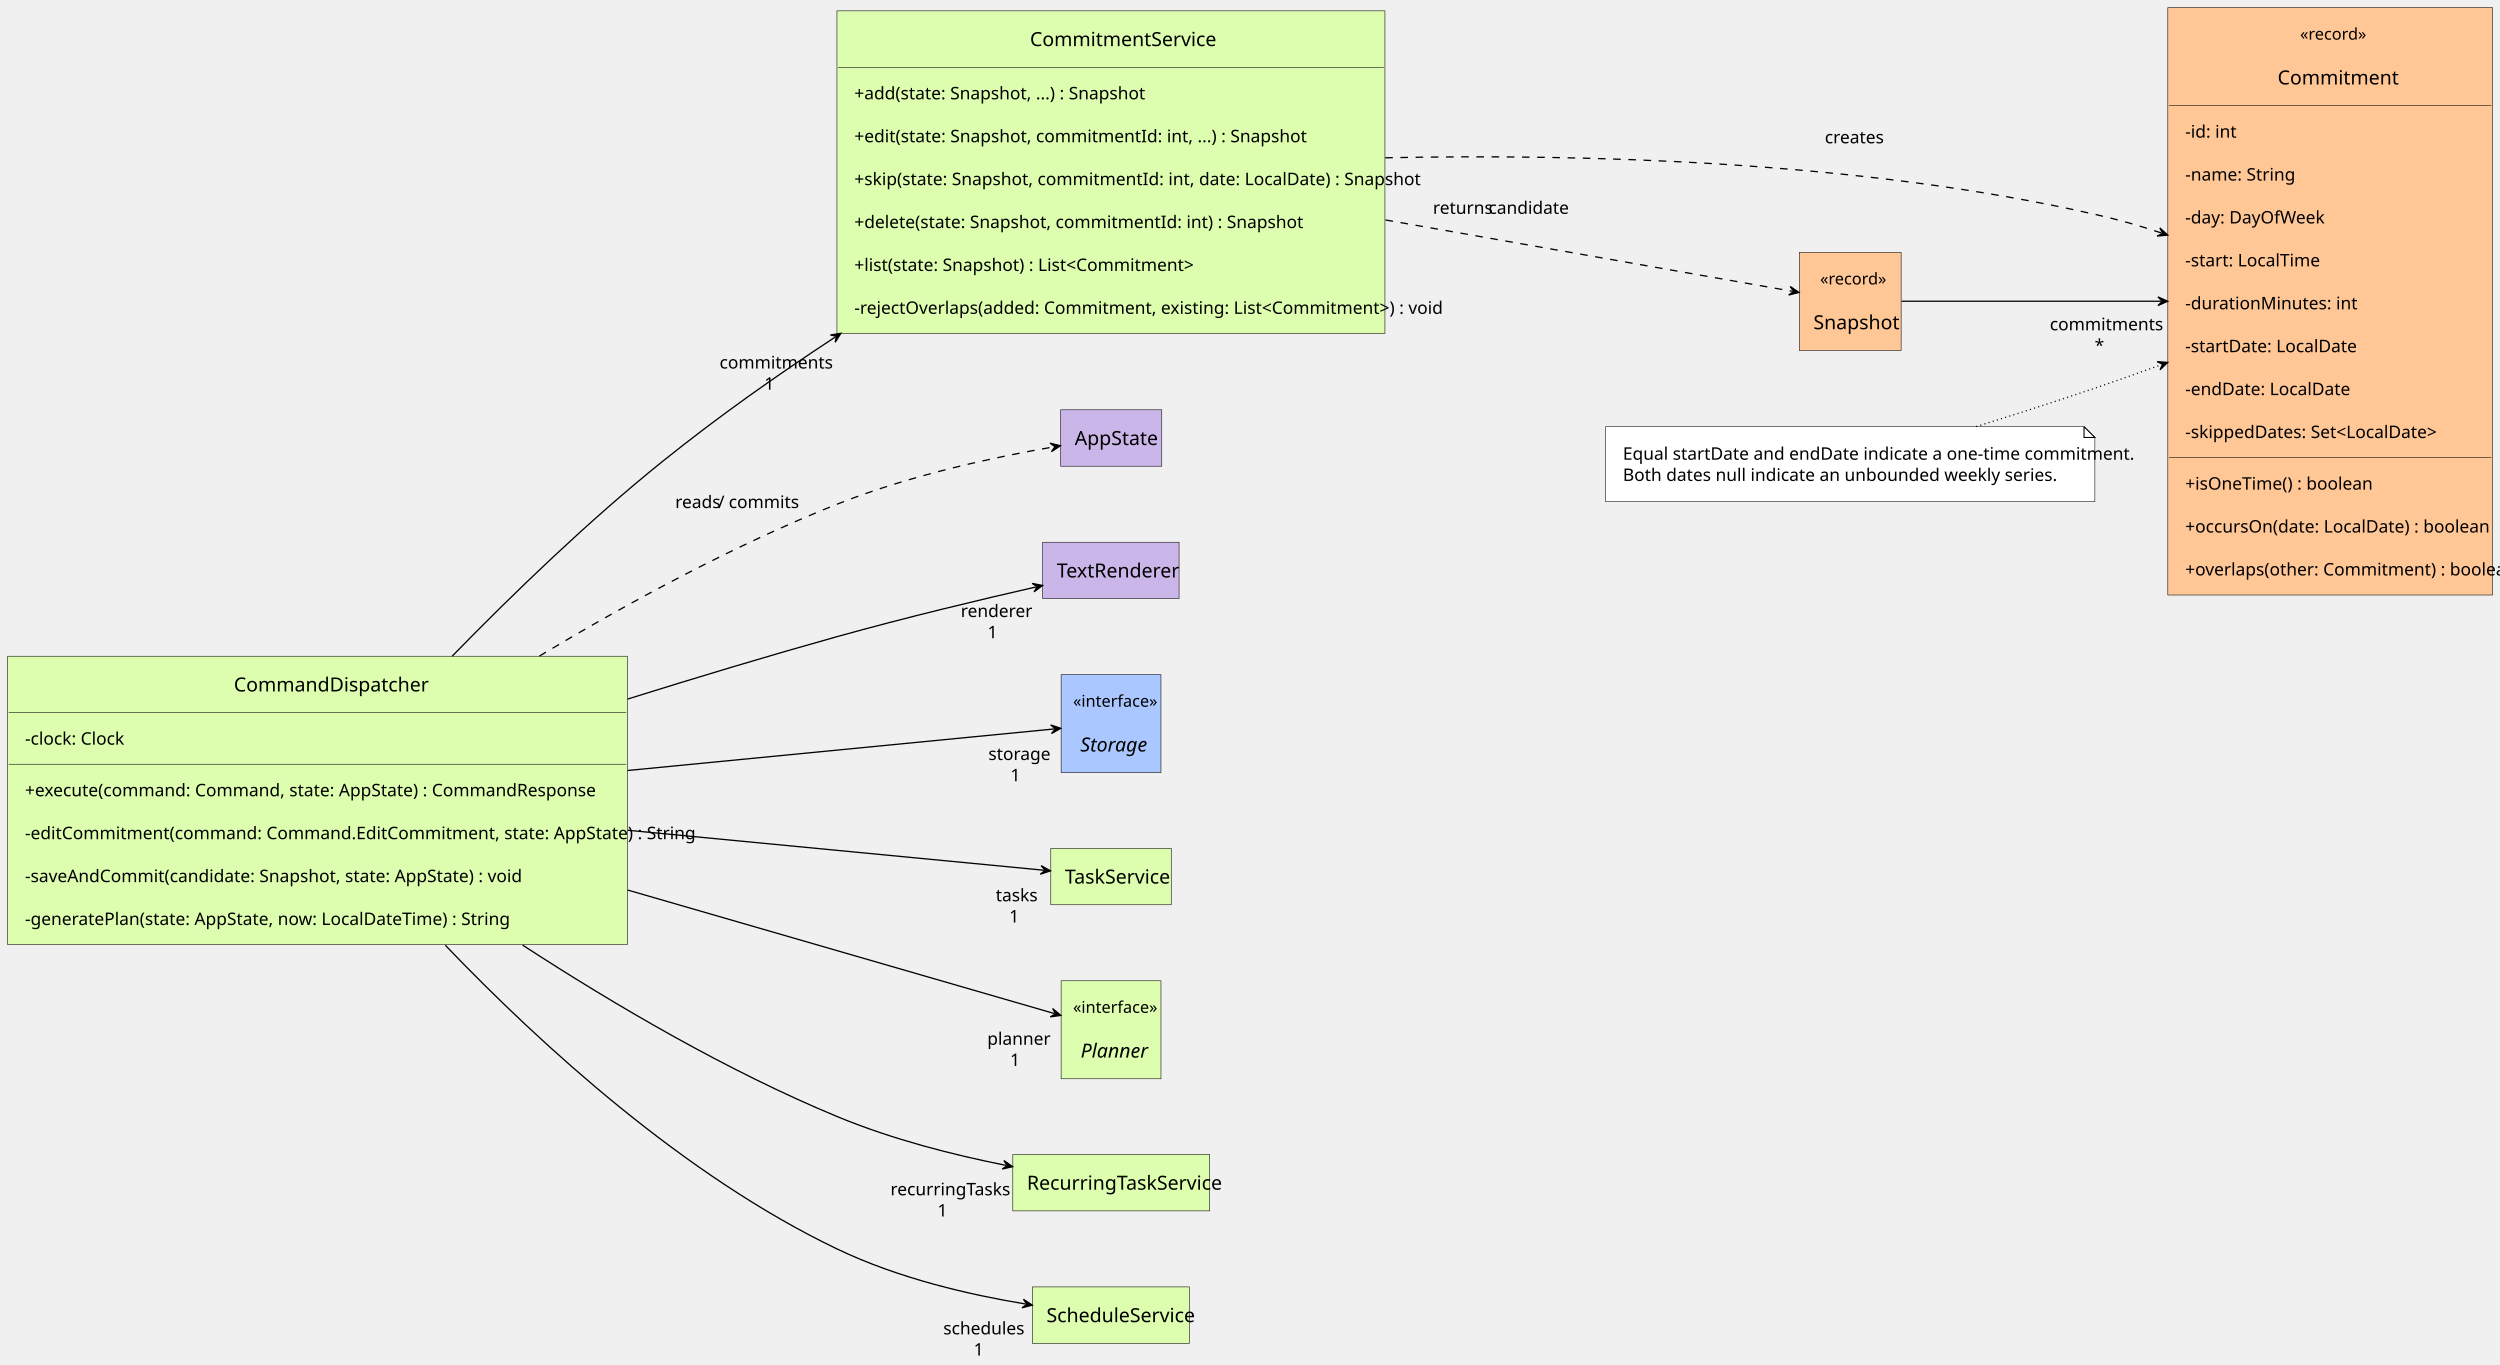
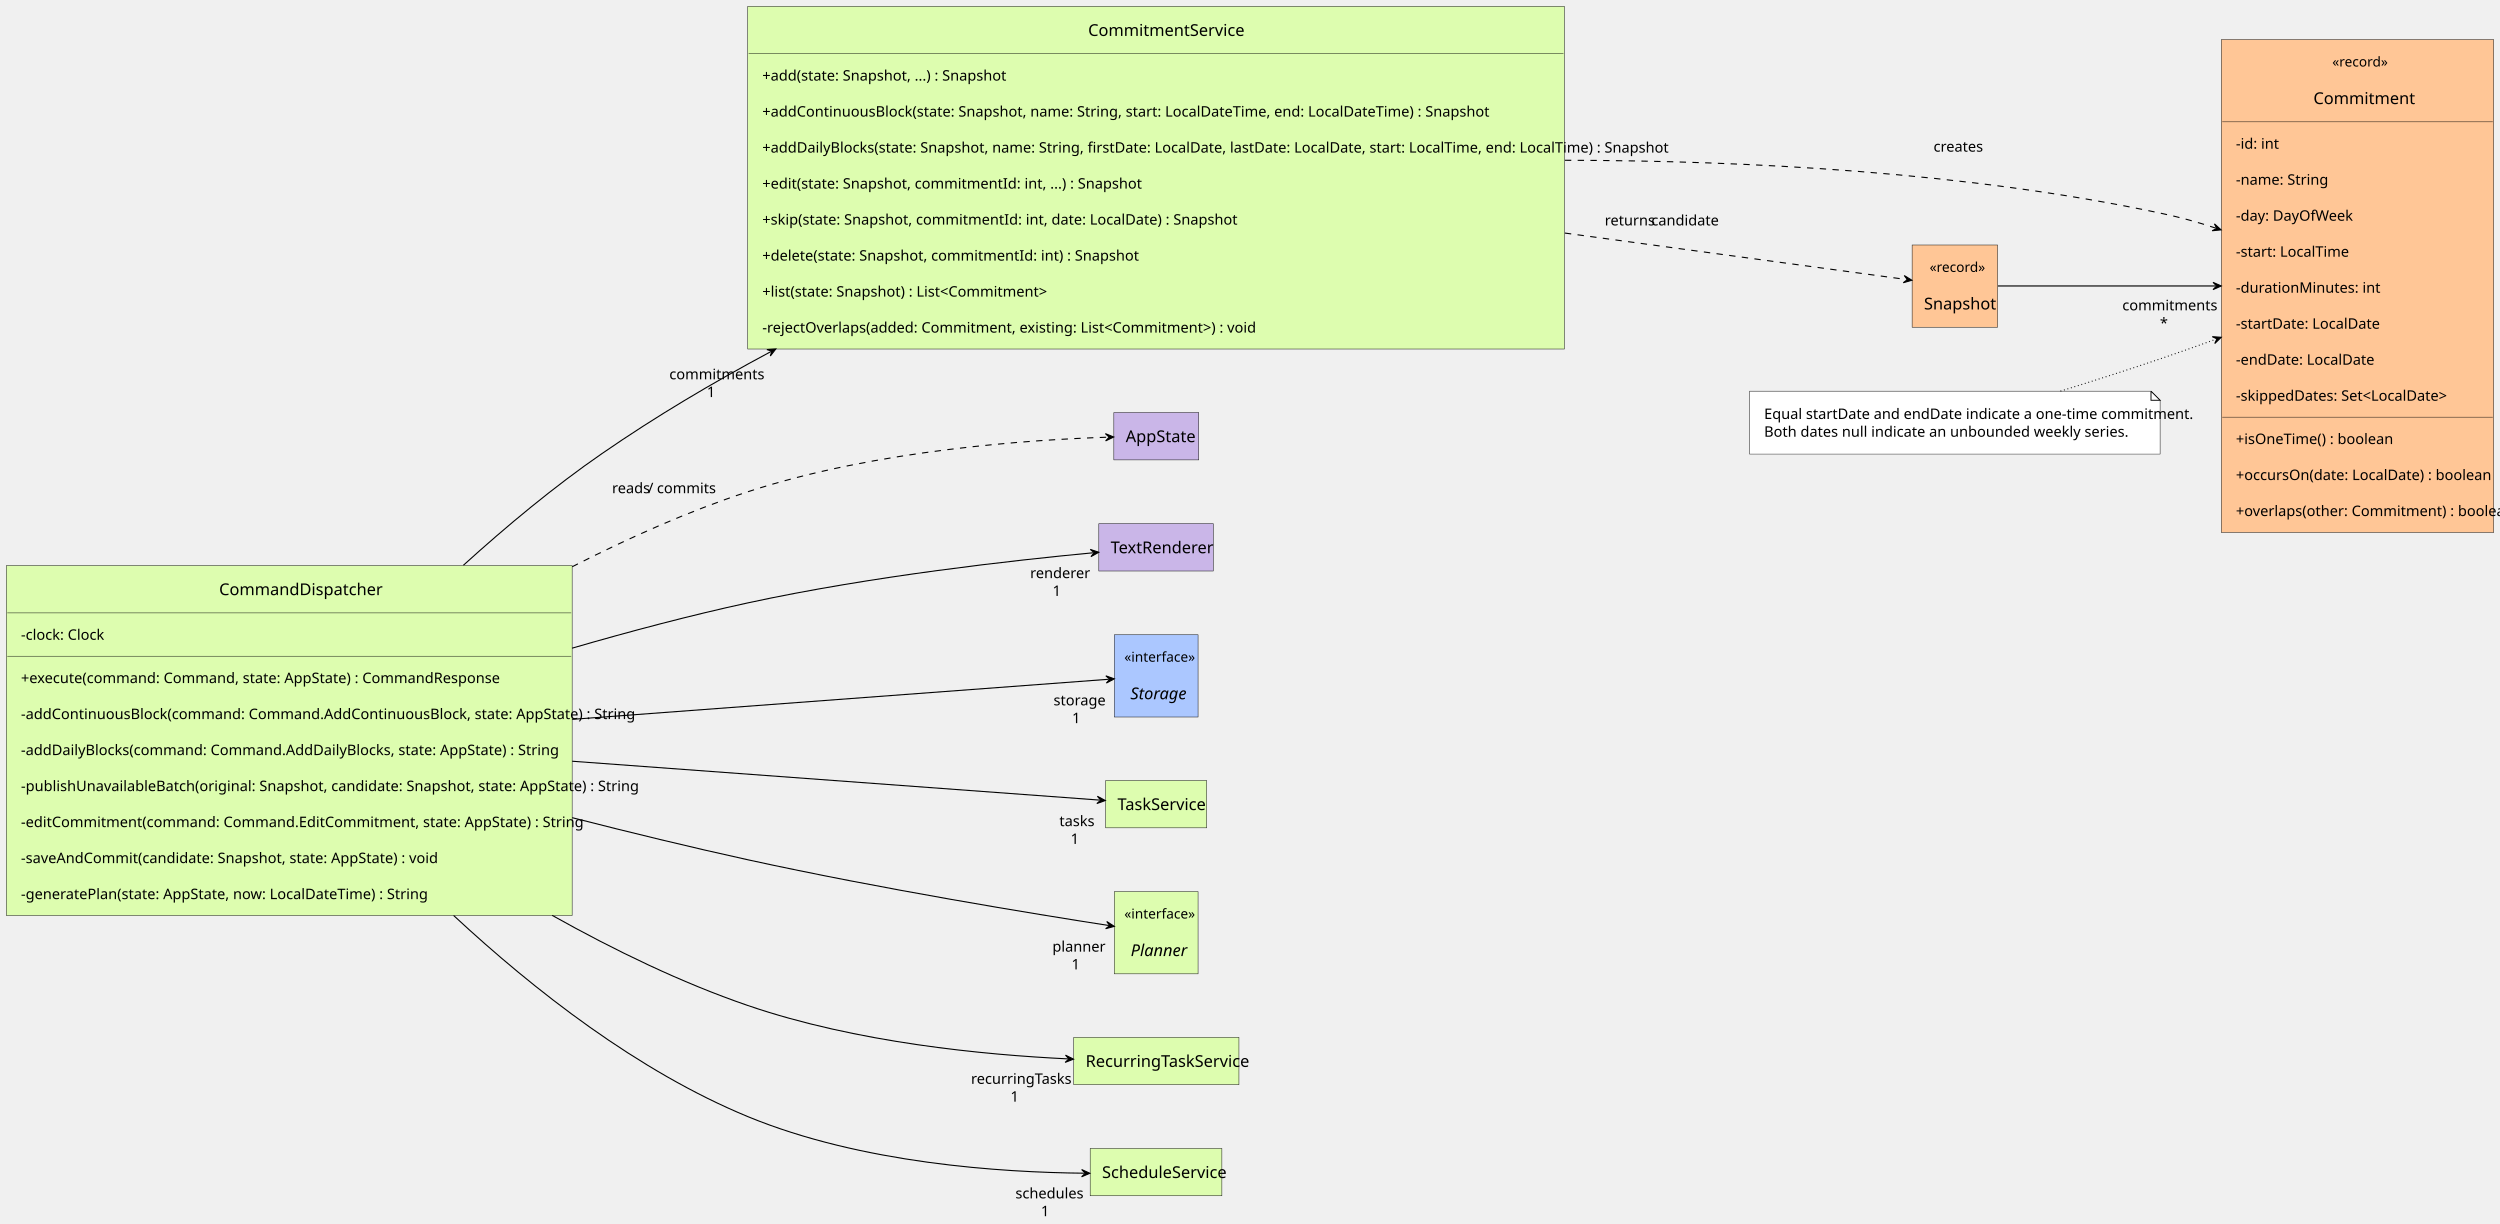
- <svg xmlns="http://www.w3.org/2000/svg" contentstyletype="text/css" data-diagram-type="CLASS" height="1257px" preserveAspectRatio="none" style="width:2303px;height:1257px;background:#FFFFFF;" version="1.1" viewBox="0 0 2303 1257" width="2303px" zoomAndPan="magnify">
+ <svg xmlns="http://www.w3.org/2000/svg" contentstyletype="text/css" data-diagram-type="CLASS" height="1343px" preserveAspectRatio="none" style="width:2745px;height:1343px;background:#FFFFFF;" version="1.1" viewBox="0 0 2745 1343" width="2745px" zoomAndPan="magnify">
  <defs />
  <g>
    <g class="entity" data-entity="CommandDispatcher" data-source-line="5" data-uid="ent0002" id="entity_CommandDispatcher">
-       <rect fill="#DDFDAF" height="265.629" style="stroke:#000000;stroke-width:0.5;" width="570.867" x="7" y="604.5" />
-       <text fill="#000000" font-family="Calibri" font-size="18" lengthAdjust="spacing" textLength="154.037" x="215.415" y="636.973">CommandDispatcher</text>
-       <line style="stroke:#000000;stroke-width:0.5;" x1="8" x2="576.867" y1="656.473" y2="656.473" />
-       <text fill="#000000" font-family="Calibri" font-size="16" lengthAdjust="spacing" textLength="80.391" x="23" y="686.004">-clock: Clock</text>
-       <line style="stroke:#000000;stroke-width:0.5;" x1="8" x2="576.867" y1="704.004" y2="704.004" />
-       <text fill="#000000" font-family="Calibri" font-size="16" lengthAdjust="spacing" textLength="457.938" x="23" y="733.535">+execute(command: Command, state: AppState) : CommandResponse</text>
-       <text fill="#000000" font-family="Calibri" font-size="16" lengthAdjust="spacing" textLength="538.867" x="23" y="773.066">-editCommitment(command: Command.EditCommitment, state: AppState) : String</text>
-       <text fill="#000000" font-family="Calibri" font-size="16" lengthAdjust="spacing" textLength="400.969" x="23" y="812.598">-saveAndCommit(candidate: Snapshot, state: AppState) : void</text>
-       <text fill="#000000" font-family="Calibri" font-size="16" lengthAdjust="spacing" textLength="390.805" x="23" y="852.129">-generatePlan(state: AppState, now: LocalDateTime) : String</text>
+       <rect fill="#DDFDAF" height="384.223" style="stroke:#000000;stroke-width:0.5;" width="621.211" x="7" y="621" />
+       <text fill="#000000" font-family="Calibri" font-size="18" lengthAdjust="spacing" textLength="154.037" x="240.587" y="653.473">CommandDispatcher</text>
+       <line style="stroke:#000000;stroke-width:0.5;" x1="8" x2="627.211" y1="672.973" y2="672.973" />
+       <text fill="#000000" font-family="Calibri" font-size="16" lengthAdjust="spacing" textLength="80.391" x="23" y="702.504">-clock: Clock</text>
+       <line style="stroke:#000000;stroke-width:0.5;" x1="8" x2="627.211" y1="720.504" y2="720.504" />
+       <text fill="#000000" font-family="Calibri" font-size="16" lengthAdjust="spacing" textLength="457.938" x="23" y="750.035">+execute(command: Command, state: AppState) : CommandResponse</text>
+       <text fill="#000000" font-family="Calibri" font-size="16" lengthAdjust="spacing" textLength="584.969" x="23" y="789.566">-addContinuousBlock(command: Command.AddContinuousBlock, state: AppState) : String</text>
+       <text fill="#000000" font-family="Calibri" font-size="16" lengthAdjust="spacing" textLength="513.031" x="23" y="829.098">-addDailyBlocks(command: Command.AddDailyBlocks, state: AppState) : String</text>
+       <text fill="#000000" font-family="Calibri" font-size="16" lengthAdjust="spacing" textLength="589.211" x="23" y="868.629">-publishUnavailableBatch(original: Snapshot, candidate: Snapshot, state: AppState) : String</text>
+       <text fill="#000000" font-family="Calibri" font-size="16" lengthAdjust="spacing" textLength="538.867" x="23" y="908.16">-editCommitment(command: Command.EditCommitment, state: AppState) : String</text>
+       <text fill="#000000" font-family="Calibri" font-size="16" lengthAdjust="spacing" textLength="400.969" x="23" y="947.691">-saveAndCommit(candidate: Snapshot, state: AppState) : void</text>
+       <text fill="#000000" font-family="Calibri" font-size="16" lengthAdjust="spacing" textLength="390.805" x="23" y="987.223">-generatePlan(state: AppState, now: LocalDateTime) : String</text>
    </g>
-     <g class="entity" data-entity="CommitmentService" data-source-line="12" data-uid="ent0003" id="entity_CommitmentService">
-       <rect fill="#DDFDAF" height="297.16" style="stroke:#000000;stroke-width:0.5;" width="504.805" x="771" y="10" />
-       <text fill="#000000" font-family="Calibri" font-size="18" lengthAdjust="spacing" textLength="149.159" x="948.823" y="42.473">CommitmentService</text>
-       <line style="stroke:#000000;stroke-width:0.5;" x1="772" x2="1274.805" y1="61.973" y2="61.973" />
-       <text fill="#000000" font-family="Calibri" font-size="16" lengthAdjust="spacing" textLength="234.469" x="787" y="91.504">+add(state: Snapshot, ...) : Snapshot</text>
-       <text fill="#000000" font-family="Calibri" font-size="16" lengthAdjust="spacing" textLength="365.078" x="787" y="131.035">+edit(state: Snapshot, commitmentId: int, ...) : Snapshot</text>
-       <text fill="#000000" font-family="Calibri" font-size="16" lengthAdjust="spacing" textLength="454.555" x="787" y="170.566">+skip(state: Snapshot, commitmentId: int, date: LocalDate) : Snapshot</text>
-       <text fill="#000000" font-family="Calibri" font-size="16" lengthAdjust="spacing" textLength="361.273" x="787" y="210.098">+delete(state: Snapshot, commitmentId: int) : Snapshot</text>
-       <text fill="#000000" font-family="Calibri" font-size="16" lengthAdjust="spacing" textLength="272.961" x="787" y="249.629">+list(state: Snapshot) : List&lt;Commitment&gt;</text>
-       <text fill="#000000" font-family="Calibri" font-size="16" lengthAdjust="spacing" textLength="472.805" x="787" y="289.16">-rejectOverlaps(added: Commitment, existing: List&lt;Commitment&gt;) : void</text>
+     <g class="entity" data-entity="CommitmentService" data-source-line="15" data-uid="ent0003" id="entity_CommitmentService">
+       <rect fill="#DDFDAF" height="376.223" style="stroke:#000000;stroke-width:0.5;" width="896.688" x="821" y="7" />
+       <text fill="#000000" font-family="Calibri" font-size="18" lengthAdjust="spacing" textLength="149.159" x="1194.764" y="39.473">CommitmentService</text>
+       <line style="stroke:#000000;stroke-width:0.5;" x1="822" x2="1716.688" y1="58.973" y2="58.973" />
+       <text fill="#000000" font-family="Calibri" font-size="16" lengthAdjust="spacing" textLength="234.469" x="837" y="88.504">+add(state: Snapshot, ...) : Snapshot</text>
+       <text fill="#000000" font-family="Calibri" font-size="16" lengthAdjust="spacing" textLength="692.75" x="837" y="128.035">+addContinuousBlock(state: Snapshot, name: String, start: LocalDateTime, end: LocalDateTime) : Snapshot</text>
+       <text fill="#000000" font-family="Calibri" font-size="16" lengthAdjust="spacing" textLength="864.688" x="837" y="167.566">+addDailyBlocks(state: Snapshot, name: String, firstDate: LocalDate, lastDate: LocalDate, start: LocalTime, end: LocalTime) : Snapshot</text>
+       <text fill="#000000" font-family="Calibri" font-size="16" lengthAdjust="spacing" textLength="365.078" x="837" y="207.098">+edit(state: Snapshot, commitmentId: int, ...) : Snapshot</text>
+       <text fill="#000000" font-family="Calibri" font-size="16" lengthAdjust="spacing" textLength="454.555" x="837" y="246.629">+skip(state: Snapshot, commitmentId: int, date: LocalDate) : Snapshot</text>
+       <text fill="#000000" font-family="Calibri" font-size="16" lengthAdjust="spacing" textLength="361.273" x="837" y="286.16">+delete(state: Snapshot, commitmentId: int) : Snapshot</text>
+       <text fill="#000000" font-family="Calibri" font-size="16" lengthAdjust="spacing" textLength="272.961" x="837" y="325.691">+list(state: Snapshot) : List&lt;Commitment&gt;</text>
+       <text fill="#000000" font-family="Calibri" font-size="16" lengthAdjust="spacing" textLength="472.805" x="837" y="365.223">-rejectOverlaps(added: Commitment, existing: List&lt;Commitment&gt;) : void</text>
    </g>
-     <g class="entity" data-entity="Commitment" data-source-line="20" data-uid="ent0004" id="entity_Commitment">
-       <rect fill="#FFC696" height="541.127" style="stroke:#000000;stroke-width:0.5;" width="299.086" x="1997" y="7" />
-       <text fill="#000000" font-family="Calibri" font-size="15" lengthAdjust="spacing" textLength="55.422" x="2118.832" y="36.56">«record»</text>
-       <text fill="#000000" font-family="Calibri" font-size="18" lengthAdjust="spacing" textLength="96.829" x="2098.128" y="77.783">Commitment</text>
-       <line style="stroke:#000000;stroke-width:0.5;" x1="1998" x2="2295.086" y1="97.283" y2="97.283" />
-       <text fill="#000000" font-family="Calibri" font-size="16" lengthAdjust="spacing" textLength="42.312" x="2013" y="126.814">-id: int</text>
-       <text fill="#000000" font-family="Calibri" font-size="16" lengthAdjust="spacing" textLength="87.508" x="2013" y="166.346">-name: String</text>
-       <text fill="#000000" font-family="Calibri" font-size="16" lengthAdjust="spacing" textLength="113.766" x="2013" y="205.877">-day: DayOfWeek</text>
-       <text fill="#000000" font-family="Calibri" font-size="16" lengthAdjust="spacing" textLength="108.492" x="2013" y="245.408">-start: LocalTime</text>
-       <text fill="#000000" font-family="Calibri" font-size="16" lengthAdjust="spacing" textLength="139.906" x="2013" y="284.94">-durationMinutes: int</text>
-       <text fill="#000000" font-family="Calibri" font-size="16" lengthAdjust="spacing" textLength="137.938" x="2013" y="324.471">-startDate: LocalDate</text>
-       <text fill="#000000" font-family="Calibri" font-size="16" lengthAdjust="spacing" textLength="132.492" x="2013" y="364.002">-endDate: LocalDate</text>
-       <text fill="#000000" font-family="Calibri" font-size="16" lengthAdjust="spacing" textLength="200.969" x="2013" y="403.533">-skippedDates: Set&lt;LocalDate&gt;</text>
-       <line style="stroke:#000000;stroke-width:0.5;" x1="1998" x2="2295.086" y1="421.533" y2="421.533" />
-       <text fill="#000000" font-family="Calibri" font-size="16" lengthAdjust="spacing" textLength="151.273" x="2013" y="451.065">+isOneTime() : boolean</text>
-       <text fill="#000000" font-family="Calibri" font-size="16" lengthAdjust="spacing" textLength="244.766" x="2013" y="490.596">+occursOn(date: LocalDate) : boolean</text>
-       <text fill="#000000" font-family="Calibri" font-size="16" lengthAdjust="spacing" textLength="267.086" x="2013" y="530.127">+overlaps(other: Commitment) : boolean</text>
+     <g class="entity" data-entity="Commitment" data-source-line="25" data-uid="ent0004" id="entity_Commitment">
+       <rect fill="#FFC696" height="541.127" style="stroke:#000000;stroke-width:0.5;" width="299.086" x="2439" y="43.5" />
+       <text fill="#000000" font-family="Calibri" font-size="15" lengthAdjust="spacing" textLength="55.422" x="2560.832" y="73.061">«record»</text>
+       <text fill="#000000" font-family="Calibri" font-size="18" lengthAdjust="spacing" textLength="96.829" x="2540.128" y="114.283">Commitment</text>
+       <line style="stroke:#000000;stroke-width:0.5;" x1="2440" x2="2737.086" y1="133.783" y2="133.783" />
+       <text fill="#000000" font-family="Calibri" font-size="16" lengthAdjust="spacing" textLength="42.312" x="2455" y="163.315">-id: int</text>
+       <text fill="#000000" font-family="Calibri" font-size="16" lengthAdjust="spacing" textLength="87.508" x="2455" y="202.846">-name: String</text>
+       <text fill="#000000" font-family="Calibri" font-size="16" lengthAdjust="spacing" textLength="113.766" x="2455" y="242.377">-day: DayOfWeek</text>
+       <text fill="#000000" font-family="Calibri" font-size="16" lengthAdjust="spacing" textLength="108.492" x="2455" y="281.908">-start: LocalTime</text>
+       <text fill="#000000" font-family="Calibri" font-size="16" lengthAdjust="spacing" textLength="139.906" x="2455" y="321.44">-durationMinutes: int</text>
+       <text fill="#000000" font-family="Calibri" font-size="16" lengthAdjust="spacing" textLength="137.938" x="2455" y="360.971">-startDate: LocalDate</text>
+       <text fill="#000000" font-family="Calibri" font-size="16" lengthAdjust="spacing" textLength="132.492" x="2455" y="400.502">-endDate: LocalDate</text>
+       <text fill="#000000" font-family="Calibri" font-size="16" lengthAdjust="spacing" textLength="200.969" x="2455" y="440.033">-skippedDates: Set&lt;LocalDate&gt;</text>
+       <line style="stroke:#000000;stroke-width:0.5;" x1="2440" x2="2737.086" y1="458.033" y2="458.033" />
+       <text fill="#000000" font-family="Calibri" font-size="16" lengthAdjust="spacing" textLength="151.273" x="2455" y="487.565">+isOneTime() : boolean</text>
+       <text fill="#000000" font-family="Calibri" font-size="16" lengthAdjust="spacing" textLength="244.766" x="2455" y="527.096">+occursOn(date: LocalDate) : boolean</text>
+       <text fill="#000000" font-family="Calibri" font-size="16" lengthAdjust="spacing" textLength="267.086" x="2455" y="566.627">+overlaps(other: Commitment) : boolean</text>
    </g>
-     <g class="entity" data-entity="AppState" data-source-line="33" data-uid="ent0005" id="entity_AppState">
-       <rect fill="#CAB6E8" height="51.973" style="stroke:#000000;stroke-width:0.5;" width="93.236" x="977" y="377.5" />
-       <text fill="#000000" font-family="Calibri" font-size="18" lengthAdjust="spacing" textLength="67.236" x="990" y="409.973">AppState</text>
+     <g class="entity" data-entity="AppState" data-source-line="38" data-uid="ent0005" id="entity_AppState">
+       <rect fill="#CAB6E8" height="51.973" style="stroke:#000000;stroke-width:0.5;" width="93.236" x="1223" y="453" />
+       <text fill="#000000" font-family="Calibri" font-size="18" lengthAdjust="spacing" textLength="67.236" x="1236" y="485.473">AppState</text>
    </g>
-     <g class="entity" data-entity="TextRenderer" data-source-line="34" data-uid="ent0006" id="entity_TextRenderer">
-       <rect fill="#CAB6E8" height="51.973" style="stroke:#000000;stroke-width:0.5;" width="125.659" x="960.5" y="499.5" />
-       <text fill="#000000" font-family="Calibri" font-size="18" lengthAdjust="spacing" textLength="99.659" x="973.5" y="531.973">TextRenderer</text>
+     <g class="entity" data-entity="TextRenderer" data-source-line="39" data-uid="ent0006" id="entity_TextRenderer">
+       <rect fill="#CAB6E8" height="51.973" style="stroke:#000000;stroke-width:0.5;" width="125.659" x="1206.5" y="575" />
+       <text fill="#000000" font-family="Calibri" font-size="18" lengthAdjust="spacing" textLength="99.659" x="1219.5" y="607.473">TextRenderer</text>
    </g>
-     <g class="entity" data-entity="Storage" data-source-line="35" data-uid="ent0007" id="entity_Storage">
-       <rect fill="#ABC7FF" height="90.283" style="stroke:#000000;stroke-width:0.5;" width="91.976" x="977.5" y="621.5" />
-       <text fill="#000000" font-family="Calibri" font-size="15" lengthAdjust="spacing" textLength="69.976" x="988.5" y="651.061">«interface»</text>
-       <text fill="#000000" font-family="Calibri" font-size="18" font-style="italic" lengthAdjust="spacing" textLength="56.681" x="995.148" y="692.283">Storage</text>
+     <g class="entity" data-entity="Storage" data-source-line="40" data-uid="ent0007" id="entity_Storage">
+       <rect fill="#ABC7FF" height="90.283" style="stroke:#000000;stroke-width:0.5;" width="91.976" x="1223.5" y="697" />
+       <text fill="#000000" font-family="Calibri" font-size="15" lengthAdjust="spacing" textLength="69.976" x="1234.5" y="726.561">«interface»</text>
+       <text fill="#000000" font-family="Calibri" font-size="18" font-style="italic" lengthAdjust="spacing" textLength="56.681" x="1241.148" y="767.783">Storage</text>
    </g>
-     <g class="entity" data-entity="Snapshot" data-source-line="36" data-uid="ent0008" id="entity_Snapshot">
-       <rect fill="#FFC696" height="90.283" style="stroke:#000000;stroke-width:0.5;" width="93.825" x="1657.5" y="232.5" />
-       <text fill="#000000" font-family="Calibri" font-size="15" lengthAdjust="spacing" textLength="55.422" x="1676.701" y="262.06">«record»</text>
-       <text fill="#000000" font-family="Calibri" font-size="18" lengthAdjust="spacing" textLength="67.825" x="1670.5" y="303.283">Snapshot</text>
+     <g class="entity" data-entity="Snapshot" data-source-line="41" data-uid="ent0008" id="entity_Snapshot">
+       <rect fill="#FFC696" height="90.283" style="stroke:#000000;stroke-width:0.5;" width="93.825" x="2099.5" y="269" />
+       <text fill="#000000" font-family="Calibri" font-size="15" lengthAdjust="spacing" textLength="55.422" x="2118.701" y="298.56">«record»</text>
+       <text fill="#000000" font-family="Calibri" font-size="18" lengthAdjust="spacing" textLength="67.825" x="2112.5" y="339.783">Snapshot</text>
    </g>
-     <g class="entity" data-entity="TaskService" data-source-line="37" data-uid="ent0009" id="entity_TaskService">
-       <rect fill="#DDFDAF" height="51.973" style="stroke:#000000;stroke-width:0.5;" width="110.946" x="968" y="781.5" />
-       <text fill="#000000" font-family="Calibri" font-size="18" lengthAdjust="spacing" textLength="84.946" x="981" y="813.973">TaskService</text>
+     <g class="entity" data-entity="TaskService" data-source-line="42" data-uid="ent0009" id="entity_TaskService">
+       <rect fill="#DDFDAF" height="51.973" style="stroke:#000000;stroke-width:0.5;" width="110.946" x="1214" y="857" />
+       <text fill="#000000" font-family="Calibri" font-size="18" lengthAdjust="spacing" textLength="84.946" x="1227" y="889.473">TaskService</text>
    </g>
-     <g class="entity" data-entity="Planner" data-source-line="38" data-uid="ent0010" id="entity_Planner">
-       <rect fill="#DDFDAF" height="90.283" style="stroke:#000000;stroke-width:0.5;" width="91.976" x="977.5" y="903.5" />
-       <text fill="#000000" font-family="Calibri" font-size="15" lengthAdjust="spacing" textLength="69.976" x="988.5" y="933.061">«interface»</text>
-       <text fill="#000000" font-family="Calibri" font-size="18" font-style="italic" lengthAdjust="spacing" textLength="55.96" x="995.508" y="974.283">Planner</text>
+     <g class="entity" data-entity="Planner" data-source-line="43" data-uid="ent0010" id="entity_Planner">
+       <rect fill="#DDFDAF" height="90.283" style="stroke:#000000;stroke-width:0.5;" width="91.976" x="1223.5" y="979" />
+       <text fill="#000000" font-family="Calibri" font-size="15" lengthAdjust="spacing" textLength="69.976" x="1234.5" y="1008.561">«interface»</text>
+       <text fill="#000000" font-family="Calibri" font-size="18" font-style="italic" lengthAdjust="spacing" textLength="55.96" x="1241.508" y="1049.783">Planner</text>
    </g>
-     <g class="entity" data-entity="RecurringTaskService" data-source-line="39" data-uid="ent0011" id="entity_RecurringTaskService">
-       <rect fill="#DDFDAF" height="51.973" style="stroke:#000000;stroke-width:0.5;" width="181.356" x="933" y="1063.5" />
-       <text fill="#000000" font-family="Calibri" font-size="18" lengthAdjust="spacing" textLength="155.356" x="946" y="1095.973">RecurringTaskService</text>
+     <g class="entity" data-entity="RecurringTaskService" data-source-line="44" data-uid="ent0011" id="entity_RecurringTaskService">
+       <rect fill="#DDFDAF" height="51.973" style="stroke:#000000;stroke-width:0.5;" width="181.356" x="1179" y="1139" />
+       <text fill="#000000" font-family="Calibri" font-size="18" lengthAdjust="spacing" textLength="155.356" x="1192" y="1171.473">RecurringTaskService</text>
    </g>
-     <g class="entity" data-entity="ScheduleService" data-source-line="40" data-uid="ent0012" id="entity_ScheduleService">
-       <rect fill="#DDFDAF" height="51.973" style="stroke:#000000;stroke-width:0.5;" width="144.626" x="951" y="1185.5" />
-       <text fill="#000000" font-family="Calibri" font-size="18" lengthAdjust="spacing" textLength="118.626" x="964" y="1217.973">ScheduleService</text>
+     <g class="entity" data-entity="ScheduleService" data-source-line="45" data-uid="ent0012" id="entity_ScheduleService">
+       <rect fill="#DDFDAF" height="51.973" style="stroke:#000000;stroke-width:0.5;" width="144.626" x="1197" y="1261" />
+       <text fill="#000000" font-family="Calibri" font-size="18" lengthAdjust="spacing" textLength="118.626" x="1210" y="1293.473">ScheduleService</text>
    </g>
-     <g class="entity" data-entity="CommitmentNote" data-source-line="55" data-uid="ent0024" id="entity_CommitmentNote">
-       <path d="M1479,393 L1479,462.062 L1929.797,462.062 L1929.797,403 L1919.797,393 L1479,393" fill="#FFFFFF" style="stroke:#000000;stroke-width:0.5;" />
-       <path d="M1919.797,393 L1919.797,403 L1929.797,403 L1919.797,393" fill="#FFFFFF" style="stroke:#000000;stroke-width:1;" />
-       <text fill="#000000" font-family="Calibri" font-size="16" lengthAdjust="spacing" textLength="409.797" x="1495" y="423.531">Equal startDate and endDate indicate a one-time commitment.</text>
-       <text fill="#000000" font-family="Calibri" font-size="16" lengthAdjust="spacing" textLength="346.523" x="1495" y="443.062">Both dates null indicate an unbounded weekly series.</text>
+     <g class="entity" data-entity="CommitmentNote" data-source-line="60" data-uid="ent0024" id="entity_CommitmentNote">
+       <path d="M1921,429.5 L1921,498.562 L2371.797,498.562 L2371.797,439.5 L2361.797,429.5 L1921,429.5" fill="#FFFFFF" style="stroke:#000000;stroke-width:0.5;" />
+       <path d="M2361.797,429.5 L2361.797,439.5 L2371.797,439.5 L2361.797,429.5" fill="#FFFFFF" style="stroke:#000000;stroke-width:1;" />
+       <text fill="#000000" font-family="Calibri" font-size="16" lengthAdjust="spacing" textLength="409.797" x="1937" y="460.031">Equal startDate and endDate indicate a one-time commitment.</text>
+       <text fill="#000000" font-family="Calibri" font-size="16" lengthAdjust="spacing" textLength="346.523" x="1937" y="479.562">Both dates null indicate an unbounded weekly series.</text>
    </g>
-     <g class="link" data-entity-1="CommandDispatcher" data-entity-2="CommitmentService" data-source-line="42" data-uid="lnk13" id="link_CommandDispatcher_CommitmentService">
-       <path codeline="42" d="M416.54,604.46 C473.22,546.33 542.92,479.11 611,424.5 C661.93,383.65 714.294,346.673 769.674,310.313" fill="none" id="CommandDispatcher-to-CommitmentService" style="stroke:#000000;stroke-width:1.2;" />
-       <polygon fill="#000000" points="774.69,307.02,764.971,308.616,770.51,309.764,769.362,315.303,774.69,307.02" style="stroke:#000000;stroke-width:1.2;" />
-       <text fill="#000000" font-family="Calibri" font-size="16" lengthAdjust="spacing" textLength="90.562" x="662.837" y="339.503">commitments</text>
-       <text fill="#000000" font-family="Calibri" font-size="16" lengthAdjust="spacing" textLength="8.109" x="704.064" y="359.034">1</text>
+     <g class="link" data-entity-1="CommandDispatcher" data-entity-2="CommitmentService" data-source-line="47" data-uid="lnk13" id="link_CommandDispatcher_CommitmentService">
+       <path codeline="47" d="M508.84,620.61 C556.39,577.54 608.79,534 661,498 C720.43,457.03 780.911,421.143 846.581,385.963" fill="none" id="CommandDispatcher-to-CommitmentService" style="stroke:#000000;stroke-width:1.2;" />
+       <polygon fill="#000000" points="851.87,383.13,842.048,383.854,847.463,385.491,845.826,390.906,851.87,383.13" style="stroke:#000000;stroke-width:1.2;" />
+       <text fill="#000000" font-family="Calibri" font-size="16" lengthAdjust="spacing" textLength="90.562" x="734.901" y="416.479">commitments</text>
+       <text fill="#000000" font-family="Calibri" font-size="16" lengthAdjust="spacing" textLength="8.109" x="776.127" y="436.011">1</text>
    </g>
-     <g class="link" data-entity-1="CommandDispatcher" data-entity-2="TaskService" data-source-line="43" data-uid="lnk14" id="link_CommandDispatcher_TaskService">
-       <path codeline="43" d="M578.22,764.84 C722.82,778.73 879.067,793.726 961.707,801.666" fill="none" id="CommandDispatcher-to-TaskService" style="stroke:#000000;stroke-width:1.2;" />
-       <polygon fill="#000000" points="967.68,802.24,959.104,797.398,962.703,801.762,958.339,805.361,967.68,802.24" style="stroke:#000000;stroke-width:1.2;" />
-       <text fill="#000000" font-family="Calibri" font-size="16" lengthAdjust="spacing" textLength="32.812" x="917.287" y="830.276">tasks</text>
-       <text fill="#000000" font-family="Calibri" font-size="16" lengthAdjust="spacing" textLength="8.109" x="929.639" y="849.807">1</text>
+     <g class="link" data-entity-1="CommandDispatcher" data-entity-2="TaskService" data-source-line="48" data-uid="lnk14" id="link_CommandDispatcher_TaskService">
+       <path codeline="48" d="M628.25,835.83 C839.96,851.43 1095.726,870.269 1207.616,878.519" fill="none" id="CommandDispatcher-to-TaskService" style="stroke:#000000;stroke-width:1.2;" />
+       <polygon fill="#000000" points="1213.6,878.96,1204.918,874.309,1208.613,878.592,1204.33,882.287,1213.6,878.96" style="stroke:#000000;stroke-width:1.2;" />
+       <text fill="#000000" font-family="Calibri" font-size="16" lengthAdjust="spacing" textLength="32.812" x="1163.199" y="907.121">tasks</text>
+       <text fill="#000000" font-family="Calibri" font-size="16" lengthAdjust="spacing" textLength="8.109" x="1175.55" y="926.653">1</text>
    </g>
-     <g class="link" data-entity-1="CommandDispatcher" data-entity-2="Storage" data-source-line="44" data-uid="lnk15" id="link_CommandDispatcher_Storage">
-       <path codeline="44" d="M578.22,709.77 C728.62,695.12 892.088,679.202 971.248,671.492" fill="none" id="CommandDispatcher-to-Storage" style="stroke:#000000;stroke-width:1.2;" />
-       <polygon fill="#000000" points="977.22,670.91,967.875,667.801,972.244,671.395,968.65,675.764,977.22,670.91" style="stroke:#000000;stroke-width:1.2;" />
-       <text fill="#000000" font-family="Calibri" font-size="16" lengthAdjust="spacing" textLength="48.789" x="910.484" y="700.138">storage</text>
-       <text fill="#000000" font-family="Calibri" font-size="16" lengthAdjust="spacing" textLength="8.109" x="930.824" y="719.669">1</text>
+     <g class="link" data-entity-1="CommandDispatcher" data-entity-2="Storage" data-source-line="49" data-uid="lnk15" id="link_CommandDispatcher_Storage">
+       <path codeline="49" d="M628.25,789.85 C846.46,773.55 1111.837,753.717 1217.487,745.817" fill="none" id="CommandDispatcher-to-Storage" style="stroke:#000000;stroke-width:1.2;" />
+       <polygon fill="#000000" points="1223.47,745.37,1214.197,742.052,1218.484,745.743,1214.793,750.03,1223.47,745.37" style="stroke:#000000;stroke-width:1.2;" />
+       <text fill="#000000" font-family="Calibri" font-size="16" lengthAdjust="spacing" textLength="48.789" x="1156.761" y="774.484">storage</text>
+       <text fill="#000000" font-family="Calibri" font-size="16" lengthAdjust="spacing" textLength="8.109" x="1177.101" y="794.016">1</text>
    </g>
-     <g class="link" data-entity-1="CommandDispatcher" data-entity-2="Planner" data-source-line="45" data-uid="lnk16" id="link_CommandDispatcher_Planner">
-       <path codeline="45" d="M578.22,819.91 C728.62,863.44 892.297,910.822 971.457,933.732" fill="none" id="CommandDispatcher-to-Planner" style="stroke:#000000;stroke-width:1.2;" />
-       <polygon fill="#000000" points="977.22,935.4,969.687,929.056,972.417,934.01,967.463,936.74,977.22,935.4" style="stroke:#000000;stroke-width:1.2;" />
-       <text fill="#000000" font-family="Calibri" font-size="16" lengthAdjust="spacing" textLength="50.094" x="909.479" y="962.484">planner</text>
-       <text fill="#000000" font-family="Calibri" font-size="16" lengthAdjust="spacing" textLength="8.109" x="930.471" y="982.015">1</text>
+     <g class="link" data-entity-1="CommandDispatcher" data-entity-2="Planner" data-source-line="50" data-uid="lnk16" id="link_CommandDispatcher_Planner">
+       <path codeline="50" d="M628.19,897.79 C691.75,914.05 758.37,930.26 821,944 C967.28,976.09 1136.631,1003.638 1217.561,1016.228" fill="none" id="CommandDispatcher-to-Planner" style="stroke:#000000;stroke-width:1.2;" />
+       <polygon fill="#000000" points="1223.49,1017.15,1215.212,1011.814,1218.549,1016.381,1213.982,1019.719,1223.49,1017.15" style="stroke:#000000;stroke-width:1.2;" />
+       <text fill="#000000" font-family="Calibri" font-size="16" lengthAdjust="spacing" textLength="50.094" x="1155.521" y="1044.9">planner</text>
+       <text fill="#000000" font-family="Calibri" font-size="16" lengthAdjust="spacing" textLength="8.109" x="1176.514" y="1064.431">1</text>
    </g>
-     <g class="link" data-entity-1="CommandDispatcher" data-entity-2="ScheduleService" data-source-line="46" data-uid="lnk17" id="link_CommandDispatcher_ScheduleService">
-       <path codeline="46" d="M410.2,870.75 C499.53,963.97 630.88,1083.39 771,1150.5 C828.34,1177.96 893.211,1192.719 945.061,1201.309" fill="none" id="CommandDispatcher-to-ScheduleService" style="stroke:#000000;stroke-width:1.2;" />
-       <polygon fill="#000000" points="950.98,1202.29,942.755,1196.873,946.047,1201.473,941.447,1204.765,950.98,1202.29" style="stroke:#000000;stroke-width:1.2;" />
-       <text fill="#000000" font-family="Calibri" font-size="16" lengthAdjust="spacing" textLength="64.094" x="868.944" y="1229.251">schedules</text>
-       <text fill="#000000" font-family="Calibri" font-size="16" lengthAdjust="spacing" textLength="8.109" x="896.936" y="1248.782">1</text>
+     <g class="link" data-entity-1="CommandDispatcher" data-entity-2="ScheduleService" data-source-line="51" data-uid="lnk17" id="link_CommandDispatcher_ScheduleService">
+       <path codeline="51" d="M498.07,1005.22 C586.87,1087.69 700.7,1176.35 821,1226 C946.02,1277.61 1099.74,1287.313 1190.63,1288.183" fill="none" id="CommandDispatcher-to-ScheduleService" style="stroke:#000000;stroke-width:1.2;" />
+       <polygon fill="#000000" points="1196.63,1288.24,1187.669,1284.154,1191.63,1288.192,1187.592,1292.154,1196.63,1288.24" style="stroke:#000000;stroke-width:1.2;" />
+       <text fill="#000000" font-family="Calibri" font-size="16" lengthAdjust="spacing" textLength="64.094" x="1114.928" y="1315.84">schedules</text>
+       <text fill="#000000" font-family="Calibri" font-size="16" lengthAdjust="spacing" textLength="8.109" x="1142.92" y="1335.371">1</text>
    </g>
-     <g class="link" data-entity-1="CommandDispatcher" data-entity-2="TextRenderer" data-source-line="47" data-uid="lnk18" id="link_CommandDispatcher_TextRenderer">
-       <path codeline="47" d="M578.18,643.97 C641.42,624.18 708.29,604 771,586.5 C835.16,568.6 903.5,552.305 954.59,540.645" fill="none" id="CommandDispatcher-to-TextRenderer" style="stroke:#000000;stroke-width:1.2;" />
-       <polygon fill="#000000" points="960.44,539.31,950.776,537.413,955.565,540.423,952.556,545.212,960.44,539.31" style="stroke:#000000;stroke-width:1.2;" />
-       <text fill="#000000" font-family="Calibri" font-size="16" lengthAdjust="spacing" textLength="57.43" x="885.062" y="568.432">renderer</text>
-       <text fill="#000000" font-family="Calibri" font-size="16" lengthAdjust="spacing" textLength="8.109" x="909.722" y="587.963">1</text>
+     <g class="link" data-entity-1="CommandDispatcher" data-entity-2="TextRenderer" data-source-line="52" data-uid="lnk18" id="link_CommandDispatcher_TextRenderer">
+       <path codeline="52" d="M628.13,711.7 C691.47,693.32 758.02,675.67 821,662 C957.01,632.49 1113.577,615.144 1200.467,606.934" fill="none" id="CommandDispatcher-to-TextRenderer" style="stroke:#000000;stroke-width:1.2;" />
+       <polygon fill="#000000" points="1206.44,606.37,1197.104,603.234,1201.462,606.84,1197.856,611.199,1206.44,606.37" style="stroke:#000000;stroke-width:1.2;" />
+       <text fill="#000000" font-family="Calibri" font-size="16" lengthAdjust="spacing" textLength="57.43" x="1131.062" y="634.793">renderer</text>
+       <text fill="#000000" font-family="Calibri" font-size="16" lengthAdjust="spacing" textLength="8.109" x="1155.722" y="654.324">1</text>
    </g>
-     <g class="link" data-entity-1="CommandDispatcher" data-entity-2="RecurringTaskService" data-source-line="48" data-uid="lnk19" id="link_CommandDispatcher_RecurringTaskService">
-       <path codeline="48" d="M481.43,870.65 C566.59,926 670.54,986.9 771,1028.5 C822.78,1049.95 877.936,1063.806 926.916,1073.576" fill="none" id="CommandDispatcher-to-RecurringTaskService" style="stroke:#000000;stroke-width:1.2;" />
-       <polygon fill="#000000" points="932.8,1074.75,924.756,1069.067,927.897,1073.772,923.191,1076.912,932.8,1074.75" style="stroke:#000000;stroke-width:1.2;" />
-       <text fill="#000000" font-family="Calibri" font-size="16" lengthAdjust="spacing" textLength="94.727" x="820.272" y="1101.137">recurringTasks</text>
-       <text fill="#000000" font-family="Calibri" font-size="16" lengthAdjust="spacing" textLength="8.109" x="863.58" y="1120.668">1</text>
+     <g class="link" data-entity-1="CommandDispatcher" data-entity-2="RecurringTaskService" data-source-line="53" data-uid="lnk19" id="link_CommandDispatcher_RecurringTaskService">
+       <path codeline="53" d="M606.27,1005.07 C674.3,1043.19 748.28,1079.08 821,1104 C940.42,1144.93 1080.637,1158.221 1172.707,1162.661" fill="none" id="CommandDispatcher-to-RecurringTaskService" style="stroke:#000000;stroke-width:1.2;" />
+       <polygon fill="#000000" points="1178.7,1162.95,1169.903,1158.521,1173.706,1162.709,1169.518,1166.512,1178.7,1162.95" style="stroke:#000000;stroke-width:1.2;" />
+       <text fill="#000000" font-family="Calibri" font-size="16" lengthAdjust="spacing" textLength="94.727" x="1066.166" y="1190.071">recurringTasks</text>
+       <text fill="#000000" font-family="Calibri" font-size="16" lengthAdjust="spacing" textLength="8.109" x="1109.475" y="1209.602">1</text>
    </g>
-     <g class="link" data-entity-1="CommandDispatcher" data-entity-2="AppState" data-source-line="49" data-uid="lnk20" id="link_CommandDispatcher_AppState">
-       <path codeline="49" d="M496.91,604.35 C579.38,554.91 677.17,501.83 771,464.5 C840.3,436.93 919.558,420.492 970.888,411.622" fill="none" id="CommandDispatcher-to-AppState" style="stroke:#000000;stroke-width:1.2;stroke-dasharray:7,7;" />
-       <polygon fill="#000000" points="976.8,410.6,967.25,408.191,971.873,411.451,968.613,416.074,976.8,410.6" style="stroke:#000000;stroke-width:1.2;" />
-       <text fill="#000000" font-family="Calibri" font-size="16" lengthAdjust="spacing" textLength="35.867" x="622" y="468.031">reads</text>
-       <text fill="#000000" font-family="Calibri" font-size="16" lengthAdjust="spacing" textLength="3.617" x="657.867" y="468.031"> </text>
-       <text fill="#000000" font-family="Calibri" font-size="16" lengthAdjust="spacing" textLength="6.18" x="661.484" y="468.031">/</text>
-       <text fill="#000000" font-family="Calibri" font-size="16" lengthAdjust="spacing" textLength="3.617" x="667.664" y="468.031"> </text>
-       <text fill="#000000" font-family="Calibri" font-size="16" lengthAdjust="spacing" textLength="56.055" x="671.281" y="468.031">commits</text>
+     <g class="link" data-entity-1="CommandDispatcher" data-entity-2="AppState" data-source-line="54" data-uid="lnk20" id="link_CommandDispatcher_AppState">
+       <path codeline="54" d="M628.31,622.26 C690.35,590.56 756.37,561.18 821,540 C962.57,493.63 1134.503,482.684 1216.833,480.024" fill="none" id="CommandDispatcher-to-AppState" style="stroke:#000000;stroke-width:1.2;stroke-dasharray:7,7;" />
+       <polygon fill="#000000" points="1222.83,479.83,1213.706,476.123,1217.833,479.991,1213.964,484.118,1222.83,479.83" style="stroke:#000000;stroke-width:1.2;" />
+       <text fill="#000000" font-family="Calibri" font-size="16" lengthAdjust="spacing" textLength="35.867" x="672" y="541.531">reads</text>
+       <text fill="#000000" font-family="Calibri" font-size="16" lengthAdjust="spacing" textLength="3.617" x="707.867" y="541.531"> </text>
+       <text fill="#000000" font-family="Calibri" font-size="16" lengthAdjust="spacing" textLength="6.18" x="711.484" y="541.531">/</text>
+       <text fill="#000000" font-family="Calibri" font-size="16" lengthAdjust="spacing" textLength="3.617" x="717.664" y="541.531"> </text>
+       <text fill="#000000" font-family="Calibri" font-size="16" lengthAdjust="spacing" textLength="56.055" x="721.281" y="541.531">commits</text>
    </g>
-     <g class="link" data-entity-1="CommitmentService" data-entity-2="Snapshot" data-source-line="50" data-uid="lnk21" id="link_CommitmentService_Snapshot">
-       <path codeline="50" d="M1276.37,202.64 C1417.15,227.32 1573.59,254.734 1651.37,268.364" fill="none" id="CommitmentService-to-Snapshot" style="stroke:#000000;stroke-width:1.2;stroke-dasharray:7,7;" />
-       <polygon fill="#000000" points="1657.28,269.4,1649.105,263.907,1652.355,268.537,1647.725,271.786,1657.28,269.4" style="stroke:#000000;stroke-width:1.2;" />
-       <text fill="#000000" font-family="Calibri" font-size="16" lengthAdjust="spacing" textLength="47.547" x="1320" y="197.031">returns</text>
-       <text fill="#000000" font-family="Calibri" font-size="16" lengthAdjust="spacing" textLength="3.617" x="1367.547" y="197.031"> </text>
-       <text fill="#000000" font-family="Calibri" font-size="16" lengthAdjust="spacing" textLength="64.305" x="1371.164" y="197.031">candidate</text>
+     <g class="link" data-entity-1="CommitmentService" data-entity-2="Snapshot" data-source-line="55" data-uid="lnk21" id="link_CommitmentService_Snapshot">
+       <path codeline="55" d="M1718.25,255.9 C1872.56,276.88 2019.225,296.832 2093.295,306.902" fill="none" id="CommitmentService-to-Snapshot" style="stroke:#000000;stroke-width:1.2;stroke-dasharray:7,7;" />
+       <polygon fill="#000000" points="2099.24,307.71,2090.861,302.534,2094.286,307.036,2089.783,310.461,2099.24,307.71" style="stroke:#000000;stroke-width:1.2;" />
+       <text fill="#000000" font-family="Calibri" font-size="16" lengthAdjust="spacing" textLength="47.547" x="1762" y="247.531">returns</text>
+       <text fill="#000000" font-family="Calibri" font-size="16" lengthAdjust="spacing" textLength="3.617" x="1809.547" y="247.531"> </text>
+       <text fill="#000000" font-family="Calibri" font-size="16" lengthAdjust="spacing" textLength="64.305" x="1813.164" y="247.531">candidate</text>
    </g>
-     <g class="link" data-entity-1="CommitmentService" data-entity-2="Commitment" data-source-line="51" data-uid="lnk22" id="link_CommitmentService_Commitment">
-       <path codeline="51" d="M1276.06,145.36 C1459.57,141.54 1713.06,148.29 1930,197.5 C1951.99,202.49 1969.078,207.271 1991.228,214.661" fill="none" id="CommitmentService-to-Commitment" style="stroke:#000000;stroke-width:1.2;stroke-dasharray:7,7;" />
-       <polygon fill="#000000" points="1996.92,216.56,1989.649,209.917,1992.177,214.978,1987.117,217.506,1996.92,216.56" style="stroke:#000000;stroke-width:1.2;" />
-       <text fill="#000000" font-family="Calibri" font-size="16" lengthAdjust="spacing" textLength="47.547" x="1681" y="132.031">creates</text>
+     <g class="link" data-entity-1="CommitmentService" data-entity-2="Commitment" data-source-line="56" data-uid="lnk22" id="link_CommitmentService_Commitment">
+       <path codeline="56" d="M1718.27,175.98 C1920,176.3 2159.99,189.11 2372,234 C2393.96,238.65 2410.981,243.243 2433.051,250.513" fill="none" id="CommitmentService-to-Commitment" style="stroke:#000000;stroke-width:1.2;stroke-dasharray:7,7;" />
+       <polygon fill="#000000" points="2438.75,252.39,2431.453,245.775,2434.001,250.826,2428.95,253.373,2438.75,252.39" style="stroke:#000000;stroke-width:1.2;" />
+       <text fill="#000000" font-family="Calibri" font-size="16" lengthAdjust="spacing" textLength="47.547" x="2123" y="166.531">creates</text>
    </g>
-     <g class="link" data-entity-1="Snapshot" data-entity-2="Commitment" data-source-line="52" data-uid="lnk23" id="link_Snapshot_Commitment">
-       <path codeline="52" d="M1751.76,277.5 C1809.56,277.5 1905.31,277.5 1990.9,277.5" fill="none" id="Snapshot-to-Commitment" style="stroke:#000000;stroke-width:1.2;" />
-       <polygon fill="#000000" points="1996.9,277.5,1987.9,273.5,1991.9,277.5,1987.9,281.5,1996.9,277.5" style="stroke:#000000;stroke-width:1.2;" />
-       <text fill="#000000" font-family="Calibri" font-size="16" lengthAdjust="spacing" textLength="90.562" x="1888.278" y="304.274">commitments</text>
-       <text fill="#000000" font-family="Calibri" font-size="16" lengthAdjust="spacing" textLength="7.969" x="1929.575" y="323.806">*</text>
+     <g class="link" data-entity-1="Snapshot" data-entity-2="Commitment" data-source-line="57" data-uid="lnk23" id="link_Snapshot_Commitment">
+       <path codeline="57" d="M2193.76,314 C2251.56,314 2347.31,314 2432.9,314" fill="none" id="Snapshot-to-Commitment" style="stroke:#000000;stroke-width:1.2;" />
+       <polygon fill="#000000" points="2438.9,314,2429.9,310,2433.9,314,2429.9,318,2438.9,314" style="stroke:#000000;stroke-width:1.2;" />
+       <text fill="#000000" font-family="Calibri" font-size="16" lengthAdjust="spacing" textLength="90.562" x="2330.278" y="340.774">commitments</text>
+       <text fill="#000000" font-family="Calibri" font-size="16" lengthAdjust="spacing" textLength="7.969" x="2371.575" y="360.306">*</text>
    </g>
-     <g class="link" data-entity-1="CommitmentNote" data-entity-2="Commitment" data-source-line="58" data-uid="lnk25" id="link_CommitmentNote_Commitment">
-       <path codeline="58" d="M1820.38,392.97 C1855.67,382.02 1894.55,369.6 1930,357.5 C1951.72,350.09 1968.911,344.021 1991.262,335.891" fill="none" id="CommitmentNote-to-Commitment" style="stroke:#000000;stroke-width:1.2;stroke-dasharray:1,3;" />
-       <polygon fill="#000000" points="1996.9,333.84,1987.075,333.158,1992.201,335.549,1989.81,340.676,1996.9,333.84" style="stroke:#000000;stroke-width:1.2;" />
+     <g class="link" data-entity-1="CommitmentNote" data-entity-2="Commitment" data-source-line="63" data-uid="lnk25" id="link_CommitmentNote_Commitment">
+       <path codeline="63" d="M2262.38,429.47 C2297.67,418.52 2336.55,406.1 2372,394 C2393.72,386.59 2410.912,380.533 2433.262,372.393" fill="none" id="CommitmentNote-to-Commitment" style="stroke:#000000;stroke-width:1.2;stroke-dasharray:1,3;" />
+       <polygon fill="#000000" points="2438.9,370.34,2429.075,369.661,2434.202,372.051,2431.812,377.178,2438.9,370.34" style="stroke:#000000;stroke-width:1.2;" />
    </g>
  </g>
</svg>
